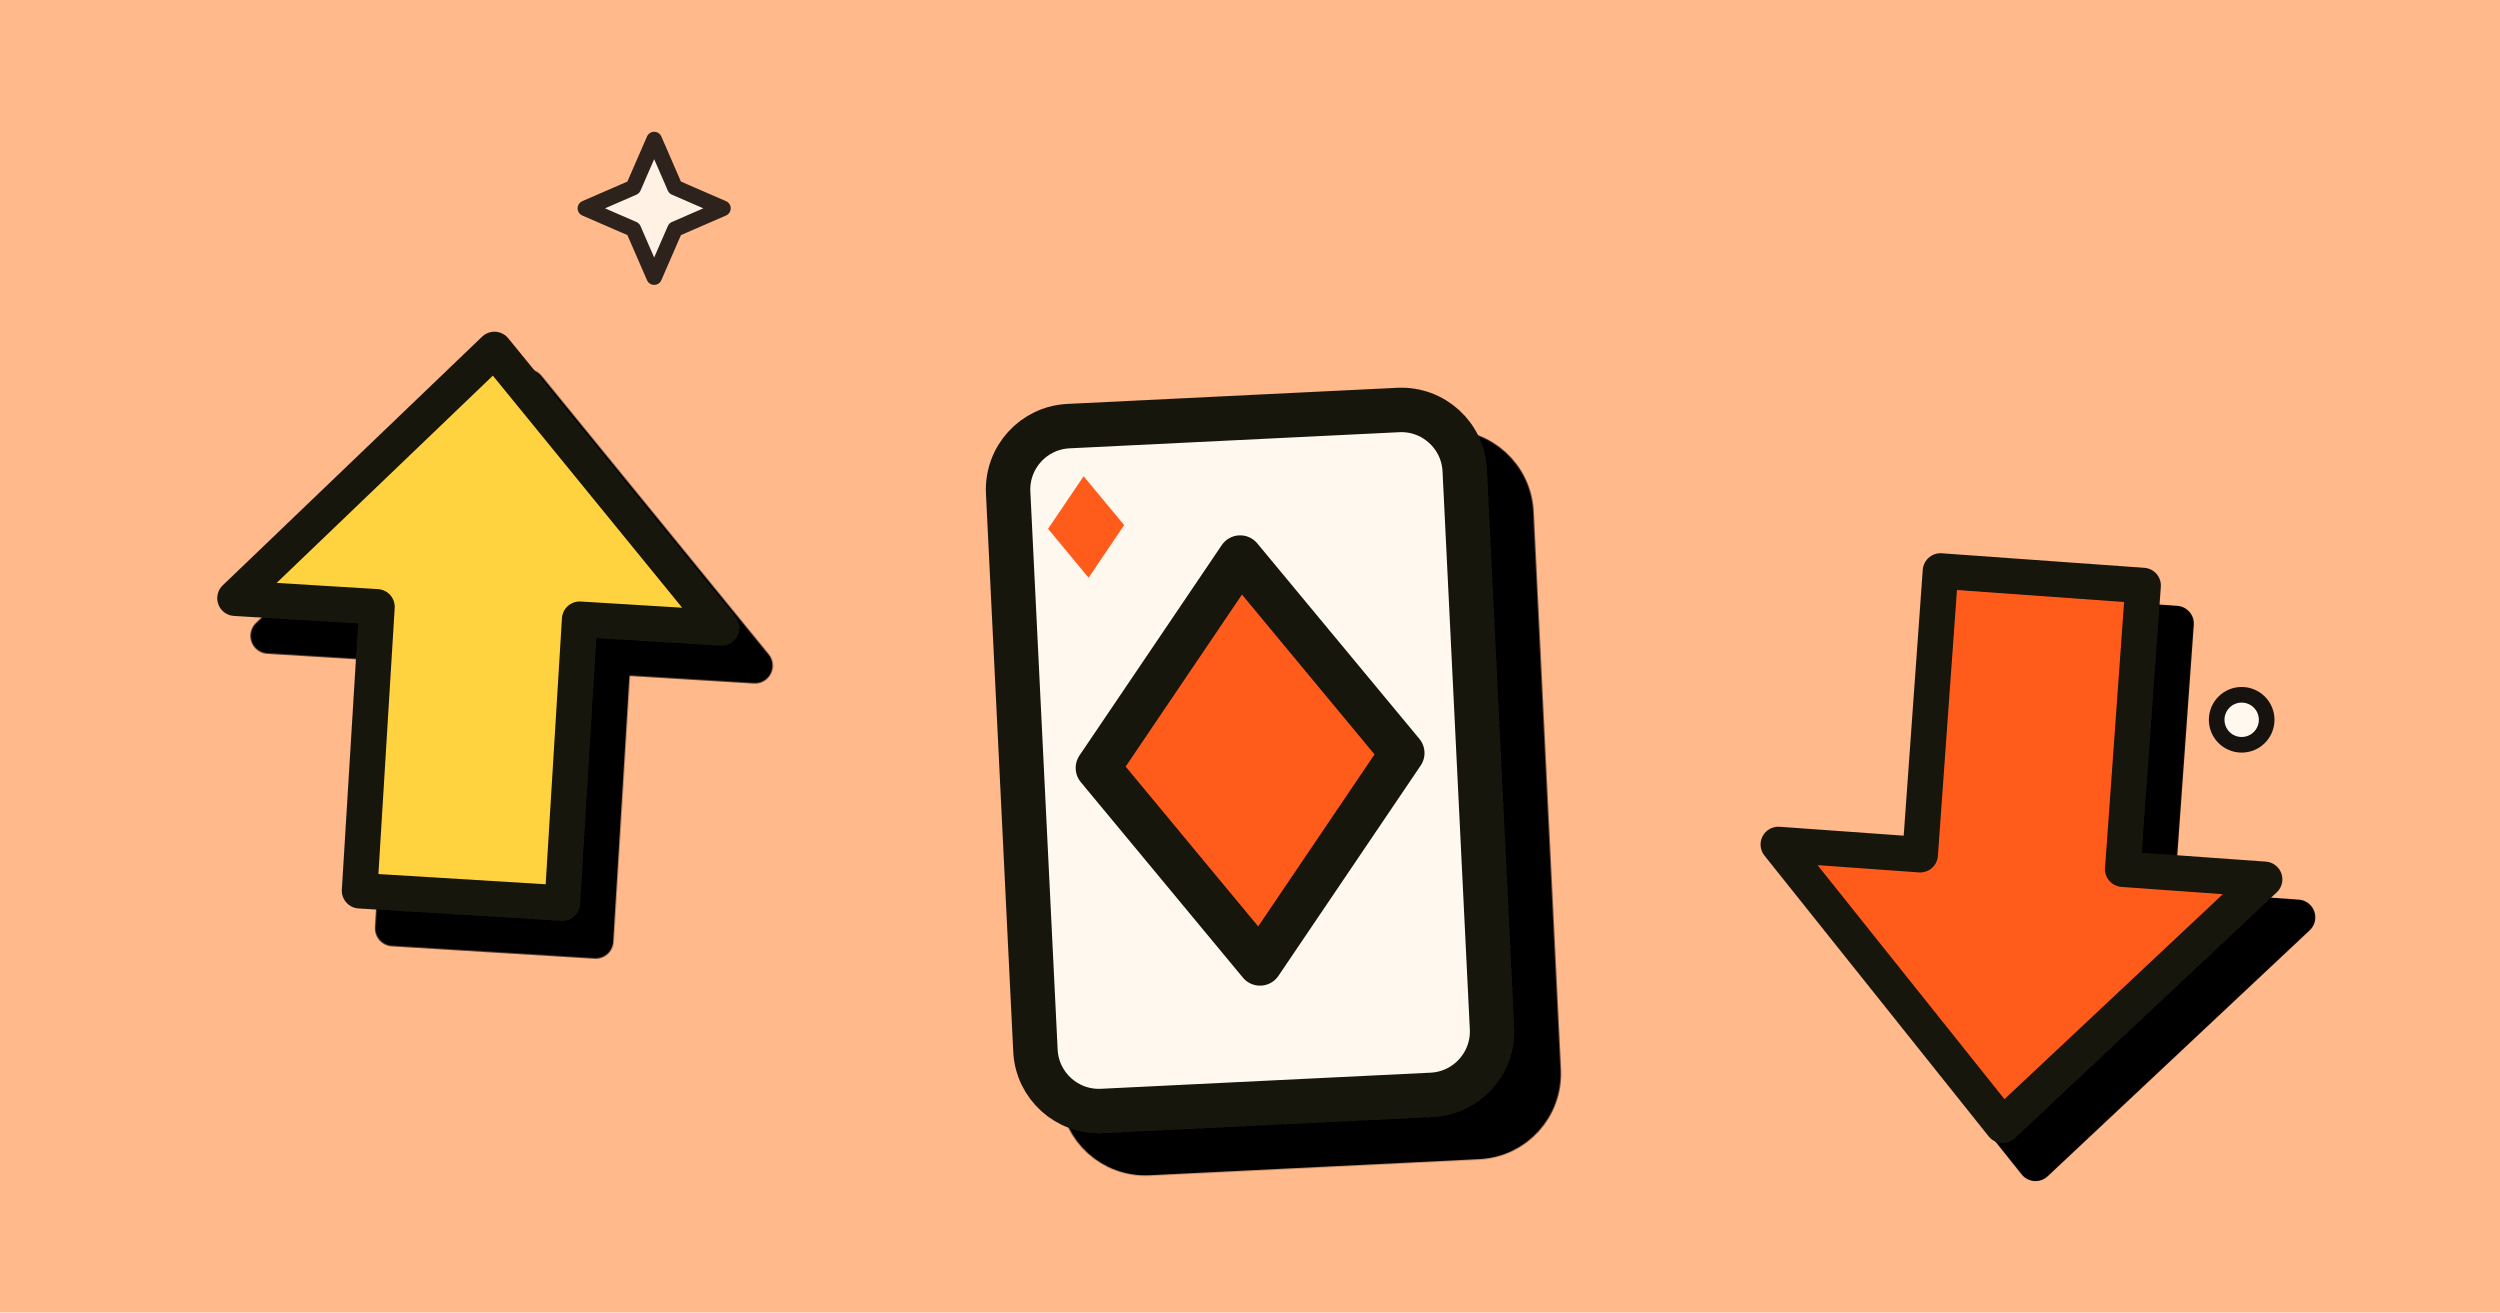
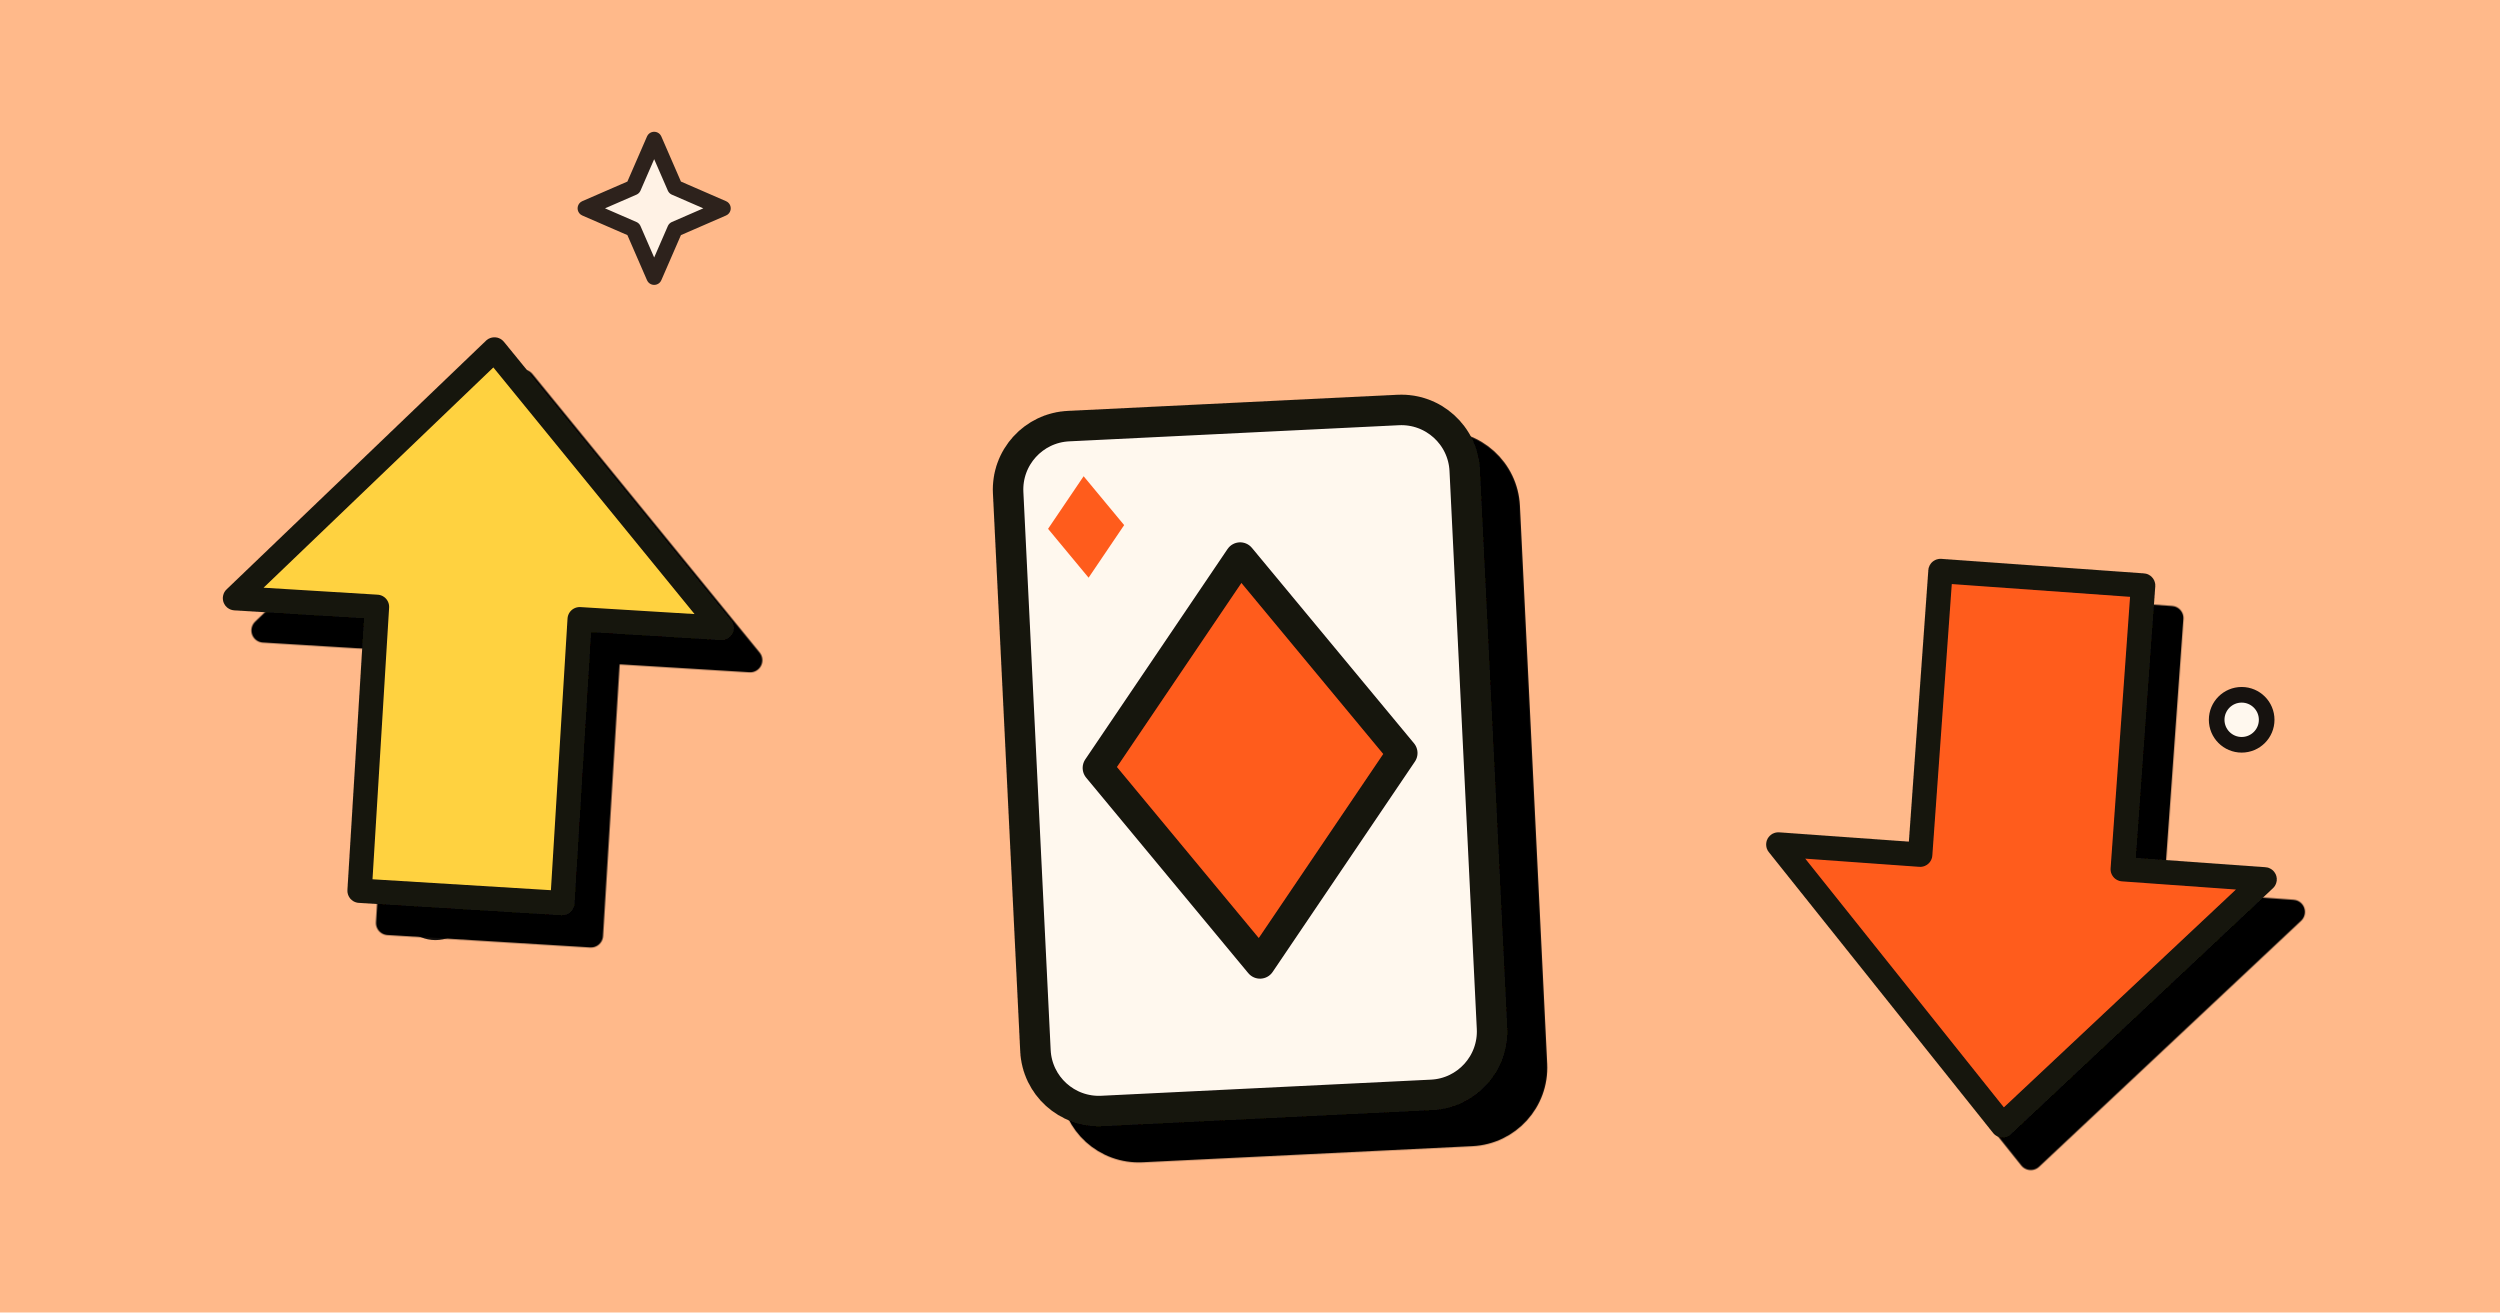
<svg xmlns="http://www.w3.org/2000/svg" viewBox="0 0 240 126" width="240" height="126">
  <defs>
-     <filter id="h" x="-15%" y="-15%" width="140%" height="140%">
-       <feOffset in="SourceAlpha" dx="3.5" dy="3.5" result="s" />
+     <filter id="h" x="-30%" y="-30%" width="170%" height="170%">
+       <feOffset in="SourceAlpha" dx="3" dy="3" result="s" />
      <feMerge>
        <feMergeNode in="s" />
        <feMergeNode in="SourceGraphic" />
      </feMerge>
    </filter>
  </defs>
  <rect width="240" height="126" fill="#FFB98A" />
  <path d="M62.8 13.4l2.0 4.6 4.6 2.0-4.6 2.0-2.0 4.6-2.0-4.6-4.6-2.0 4.6-2.0z" fill="#FFF8EE" stroke="#16120F" stroke-width="1.5" stroke-linejoin="round" opacity=".9" />
  <circle cx="215.2" cy="69.1" r="2.4" fill="#FFF8EE" stroke="#16120F" stroke-width="1.5" />
  <circle cx="109.0" cy="102.0" r="2.8" fill="#FFF8EE" stroke="#16120F" stroke-width="1.5" />
  <circle cx="41.8" cy="86.7" r="2.8" fill="#FFF8EE" stroke="#16120F" stroke-width="1.5" />
  <g transform="translate(14.6 29.6) rotate(3.5 31.2 31.2) scale(0.975)" filter="url(#h)">
-     <path d="M32 4l24 26H42v28H22V30H8z" fill="#FFD23F" stroke="#16120F" stroke-width="3.5" stroke-linejoin="round" stroke-linecap="round" />
+     <path d="M32 4l24 26H42v28H22V30H8z" fill="#FFD23F" stroke="#16120F" stroke-width="2.4" stroke-linejoin="round" stroke-linecap="round" />
  </g>
  <g transform="translate(81.0 34.0) rotate(-2.8 39.0 39.0) scale(1.219)" filter="url(#h)">
-     <rect x="14" y="5" width="36" height="54" rx="5" fill="#FFF8EE" stroke="#16120F" stroke-width="3.5" stroke-linejoin="round" stroke-linecap="round" />
-     <path d="M32 16l12 16-12 16-12-16z" fill="#FF5B1F" stroke="#16120F" stroke-width="3.5" stroke-linejoin="round" stroke-linecap="round" />
+     <rect x="14" y="5" width="36" height="54" rx="5" fill="#FFF8EE" stroke="#16120F" stroke-width="2.4" stroke-linejoin="round" stroke-linecap="round" />
+     <path d="M32 16l12 16-12 16-12-16z" fill="#FF5B1F" stroke="#16120F" stroke-width="2.4" stroke-linejoin="round" stroke-linecap="round" />
    <path d="M20 9l3 4-3 4-3-4z" fill="#FF5B1F" />
  </g>
  <g transform="translate(163.0 49.6) rotate(4.1 31.2 31.2) scale(0.975)" filter="url(#h)">
-     <path d="M32 60L8 34h14V6h20v28h14z" fill="#FF5B1F" stroke="#16120F" stroke-width="3.5" stroke-linejoin="round" stroke-linecap="round" />
+     <path d="M32 60L8 34h14V6h20v28h14z" fill="#FF5B1F" stroke="#16120F" stroke-width="2.4" stroke-linejoin="round" stroke-linecap="round" />
  </g>
</svg>
